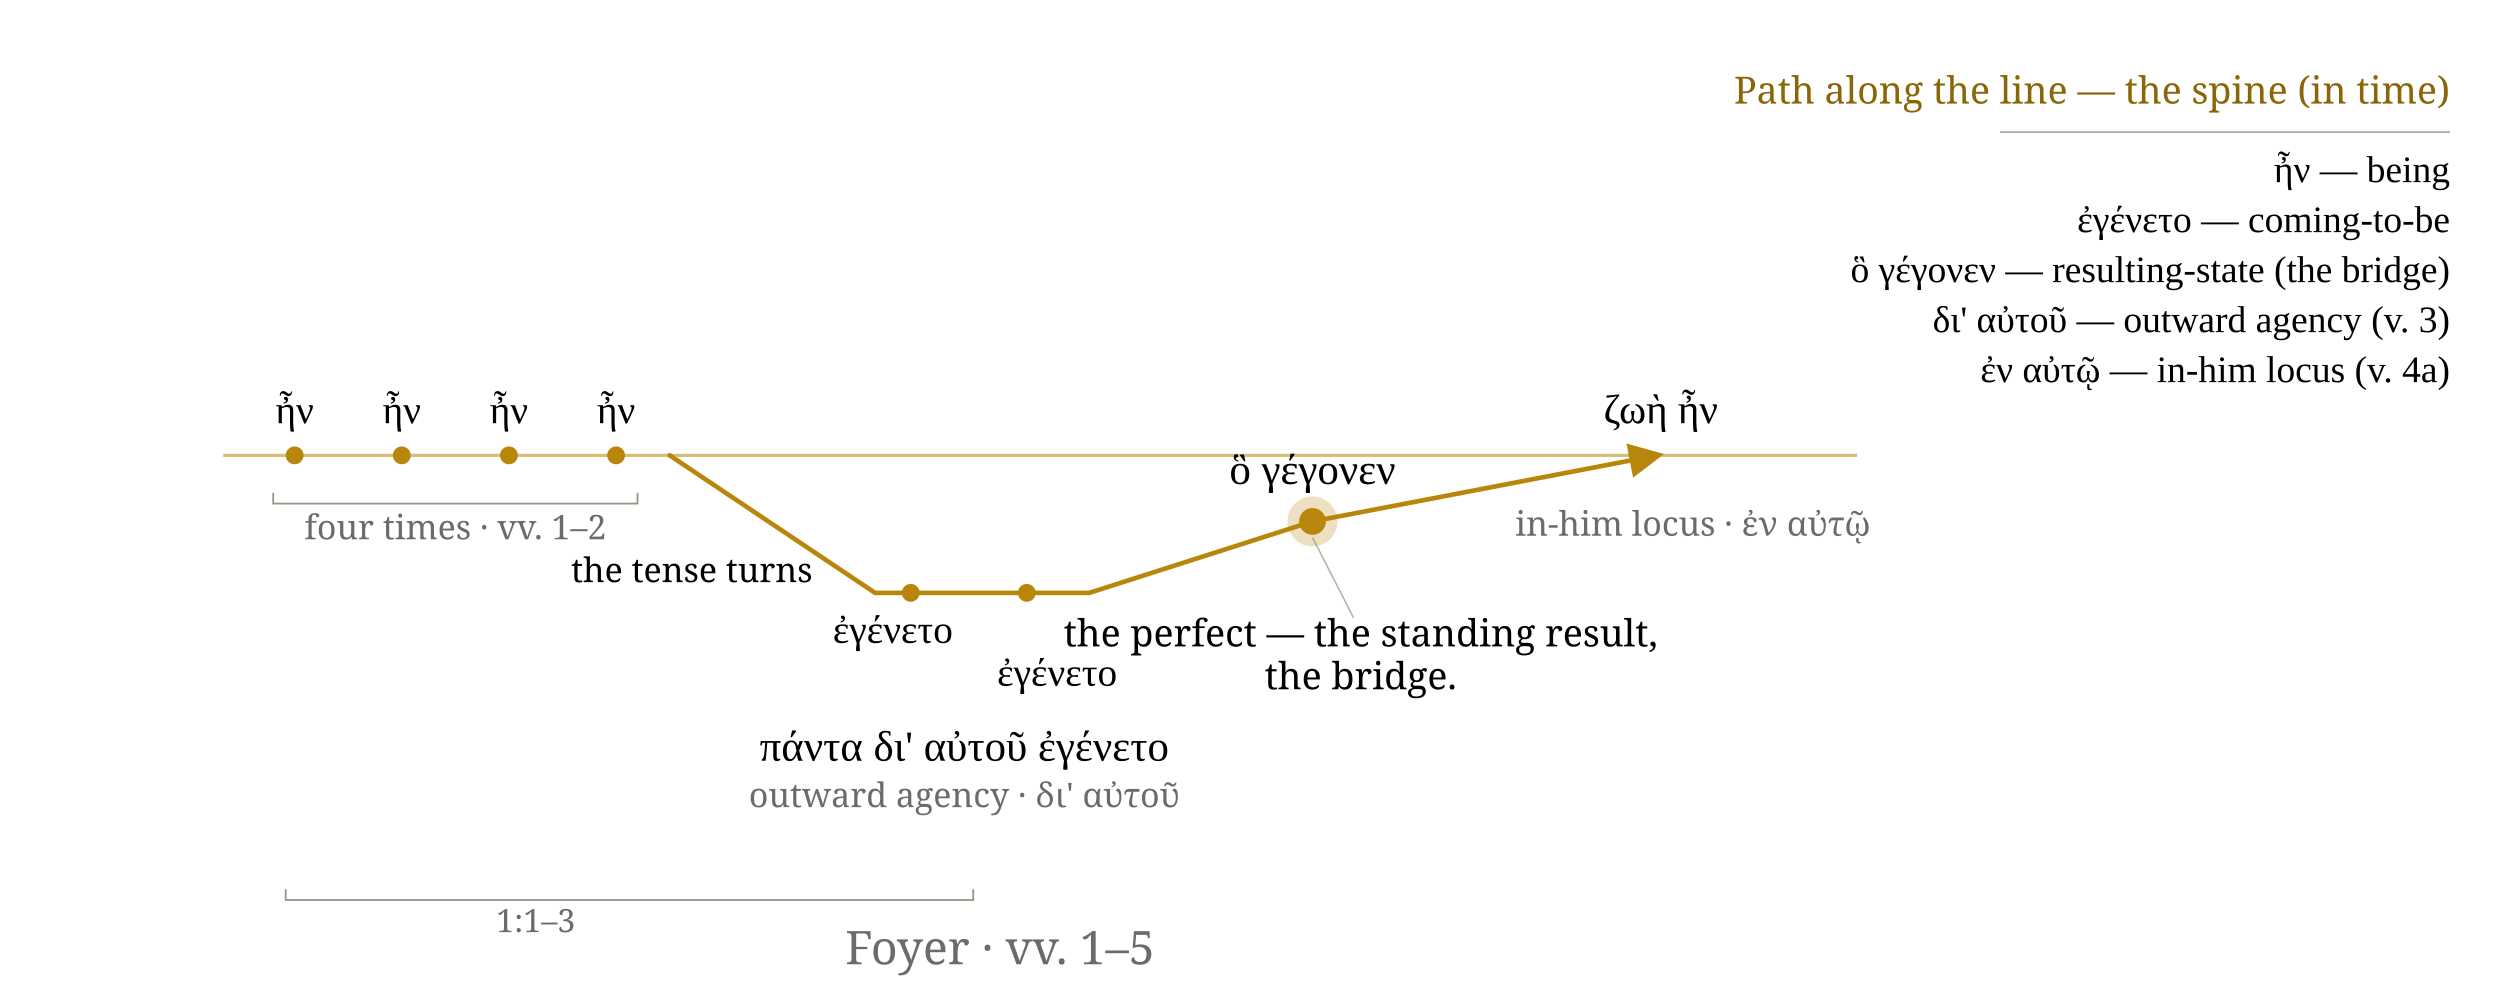
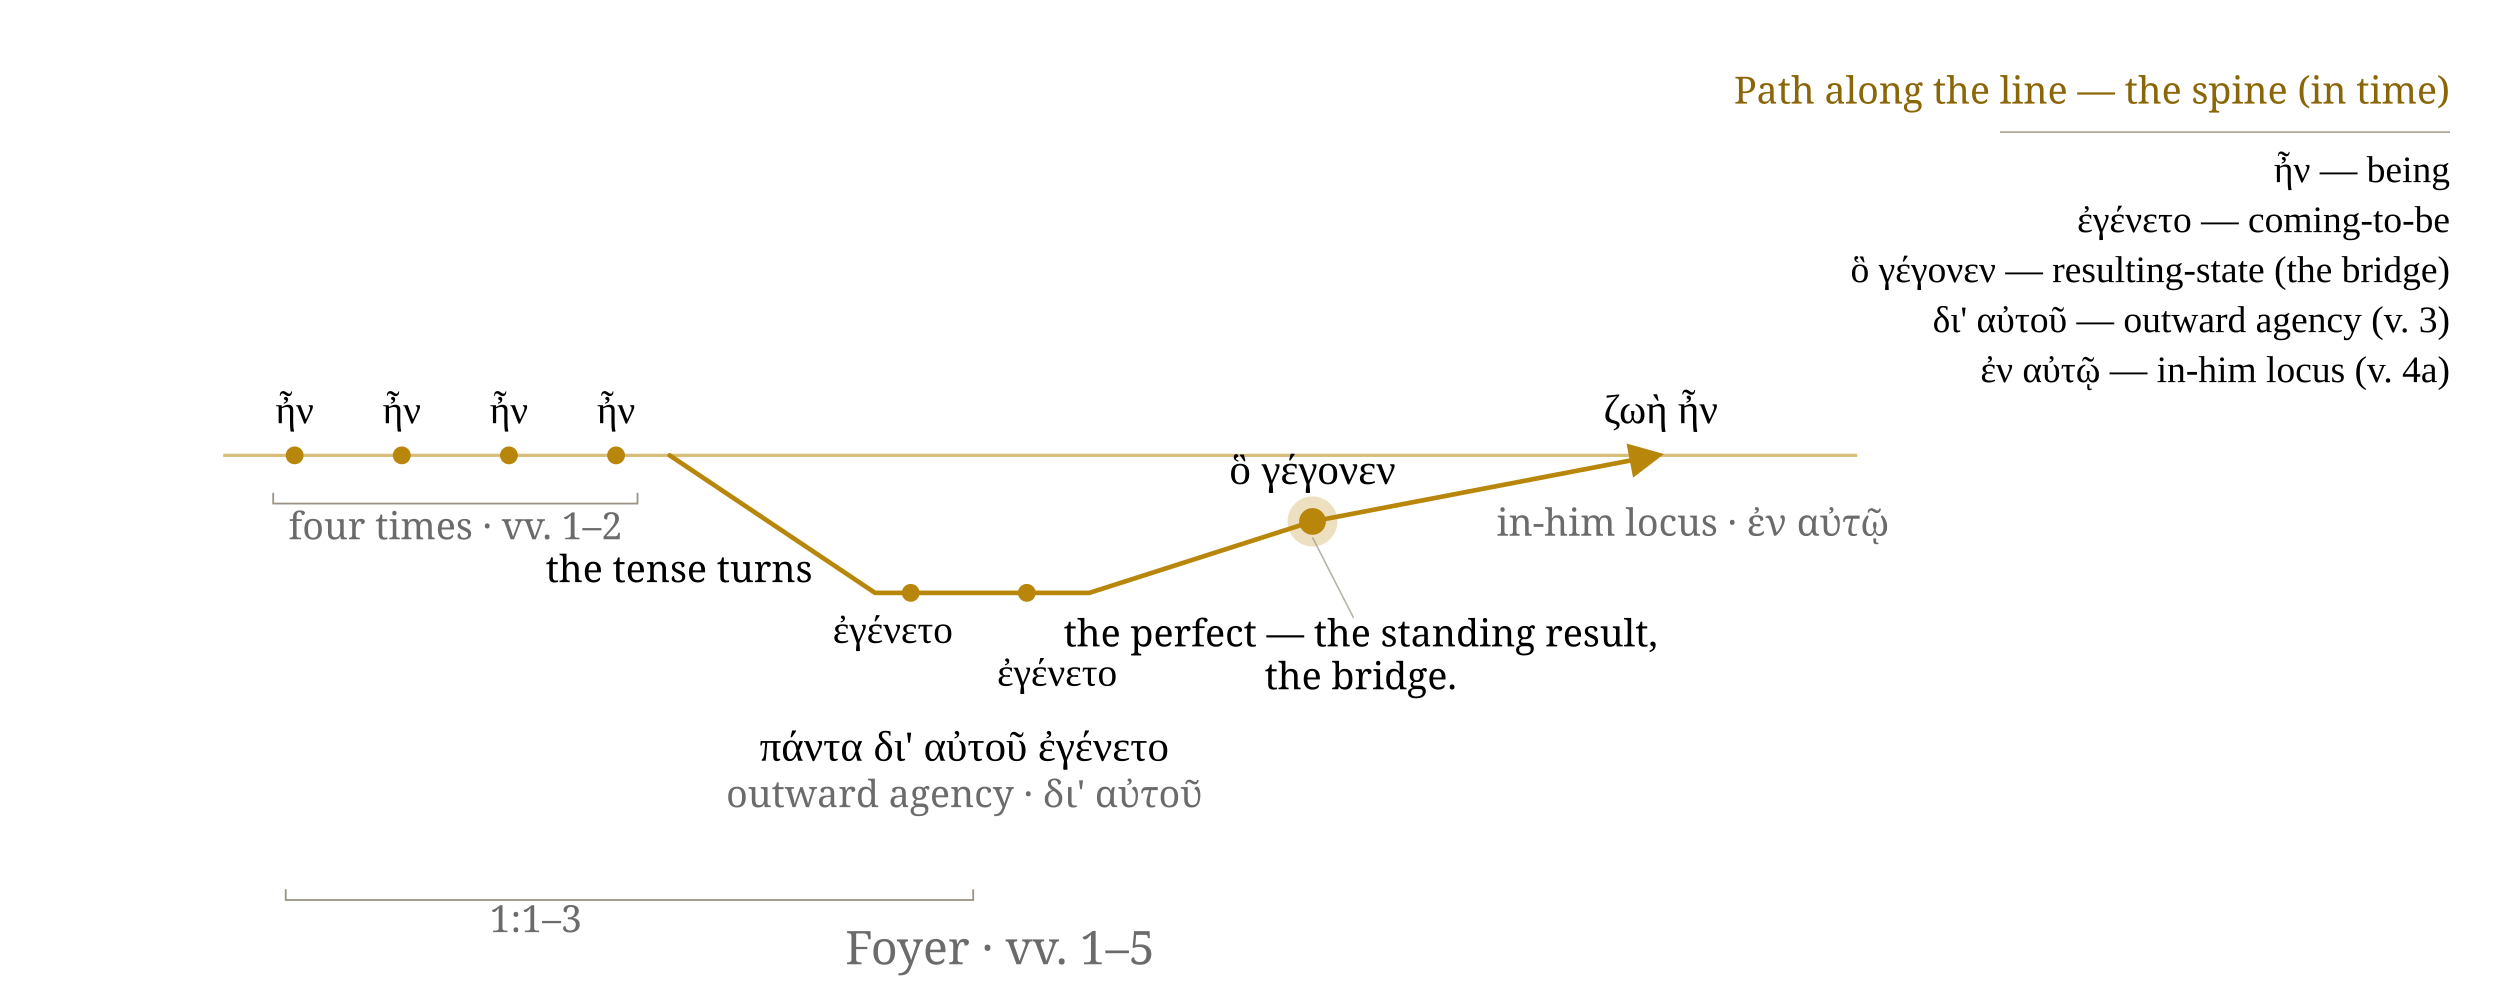
<svg xmlns="http://www.w3.org/2000/svg" viewBox="0 0 1400 560" role="img" aria-labelledby="cpTitle cpDesc" preserveAspectRatio="xMidYMid meet">
  <style>
    /* role-based theming interface — one source drives light (page) and dark (slide) */
    .gk        { font-family: 'SBL BibLit','Cardo','Times New Roman',serif; }
    .lt        { font-family: 'Source Serif 4','EB Garamond',Georgia,serif; }
    .ink       { fill: currentColor; }                         /* primary ink  */
    .meta      { fill: var(--color-meta, #6b6b6b); }           /* secondary    */
    .goldtxt   { fill: var(--color-gold, #8a6608); }           /* gold text (AA on light) */
    .accent    { stroke: var(--color-gold, #b8860b); fill: none; }   /* arcs/rules/strokes */
    .node      { fill: var(--color-gold, #b8860b); }           /* nodes        */
    .baseline  { stroke: var(--color-gold, #b8860b); fill: none; opacity: .55; }
    .halo      { fill: var(--color-gold, #b8860b); opacity: .26; }
    .rule      { stroke: var(--color-meta, #9a9384); fill: none; opacity: .8; }
    .leader    { stroke: var(--color-meta, #9a9384); fill: none; opacity: .7; }
    .brk       { stroke: var(--color-meta, #9a9384); fill: none; }
  </style>
  <defs>
    <marker id="cp-arrow" viewBox="0 0 10 10" refX="8" refY="5" markerWidth="7.5" markerHeight="7.5" orient="auto-start-reverse">
      <path class="node" d="M 0 0 L 10 5 L 0 10 z" />
    </marker>
  </defs>
  <text class="lt goldtxt" x="1372" y="58" text-anchor="end" font-size="21">Path along the line — the spine (in time)</text>
  <line class="rule" x1="1120" y1="74" x2="1372" y2="74" />
  <text class="gk ink" x="1372" y="102" text-anchor="end" font-size="21">ἦν — being</text>
  <text class="gk ink" x="1372" y="130" text-anchor="end" font-size="21">ἐγένετο — coming-to-be</text>
  <text class="gk ink" x="1372" y="158" text-anchor="end" font-size="21">ὃ γέγονεν — resulting-state (the bridge)</text>
  <text class="gk ink" x="1372" y="186" text-anchor="end" font-size="21">δι' αὐτοῦ — outward agency (v. 3)</text>
  <text class="gk ink" x="1372" y="214" text-anchor="end" font-size="21">ἐν αὐτῷ — in-him locus (v. 4a)</text>
  <line class="baseline" x1="125" y1="255" x2="1040" y2="255" stroke-width="1.8" />
  <path class="accent" stroke-width="2.6" stroke-linecap="round" stroke-linejoin="round" d="M375 255 L490 332 L610 332 L735 292" />
  <path class="accent" stroke-width="2.6" stroke-linecap="round" marker-end="url(#cp-arrow)" d="M735 292 L928 255" />
  <circle class="node" cx="165" cy="255" r="5" />
  <circle class="node" cx="225" cy="255" r="5" />
  <circle class="node" cx="285" cy="255" r="5" />
  <circle class="node" cx="345" cy="255" r="5" />
  <text class="gk ink" x="165" y="237" text-anchor="middle" font-size="22">ἦν</text>
  <text class="gk ink" x="225" y="237" text-anchor="middle" font-size="22">ἦν</text>
  <text class="gk ink" x="285" y="237" text-anchor="middle" font-size="22">ἦν</text>
  <text class="gk ink" x="345" y="237" text-anchor="middle" font-size="22">ἦν</text>
  <path class="brk" stroke-width="1" d="M153 276 L153 282 L357 282 L357 276" />
-   <text class="lt meta" x="255" y="302" text-anchor="middle" font-size="19">four times · vv. 1–2</text>
-   <text class="lt ink" x="455" y="326" text-anchor="end" font-size="19">the tense turns</text>
+   <text class="lt meta" x="255" y="302" text-anchor="middle" font-size="21">four times · vv. 1–2</text>
+   <text class="lt ink" x="455" y="326" text-anchor="end" font-size="21">the tense turns</text>
  <circle class="node" cx="510" cy="332" r="5" />
  <circle class="node" cx="575" cy="332" r="5" />
  <text class="gk ink" x="500" y="360" text-anchor="middle" font-size="22">ἐγένετο</text>
  <text class="gk ink" x="592" y="384" text-anchor="middle" font-size="22">ἐγένετο</text>
  <text class="gk ink" x="540" y="426" text-anchor="middle" font-size="24">πάντα δι' αὐτοῦ ἐγένετο</text>
-   <text class="lt meta" x="540" y="452" text-anchor="middle" font-size="19">outward agency · δι' αὐτοῦ</text>
+   <text class="lt meta" x="540" y="452" text-anchor="middle" font-size="21">outward agency · δι' αὐτοῦ</text>
  <circle class="halo" cx="735" cy="292" r="14" />
  <circle class="node" cx="735" cy="292" r="7.5" />
  <text class="gk ink" x="735" y="271" text-anchor="middle" font-size="24">ὃ γέγονεν</text>
  <path class="leader" stroke-width=".9" d="M735 301 L758 346" />
  <text class="lt ink" x="762" y="362" text-anchor="middle" font-size="21">the perfect — the standing result,</text>
  <text class="lt ink" x="762" y="386" text-anchor="middle" font-size="21">the bridge.</text>
  <text class="gk ink" x="930" y="237" text-anchor="middle" font-size="23">ζωὴ ἦν</text>
-   <text class="lt meta" x="948" y="300" text-anchor="middle" font-size="19">in-him locus · ἐν αὐτῷ</text>
+   <text class="lt meta" x="948" y="300" text-anchor="middle" font-size="21">in-him locus · ἐν αὐτῷ</text>
  <path class="brk" stroke-width="1" d="M160 498 L160 504 L545 504 L545 498" />
-   <text class="lt meta" x="300" y="522" text-anchor="middle" font-size="18">1:1–3</text>
+   <text class="lt meta" x="300" y="522" text-anchor="middle" font-size="21">1:1–3</text>
  <text class="lt meta" x="560" y="540" text-anchor="middle" font-size="26">Foyer · vv. 1–5</text>
</svg>
